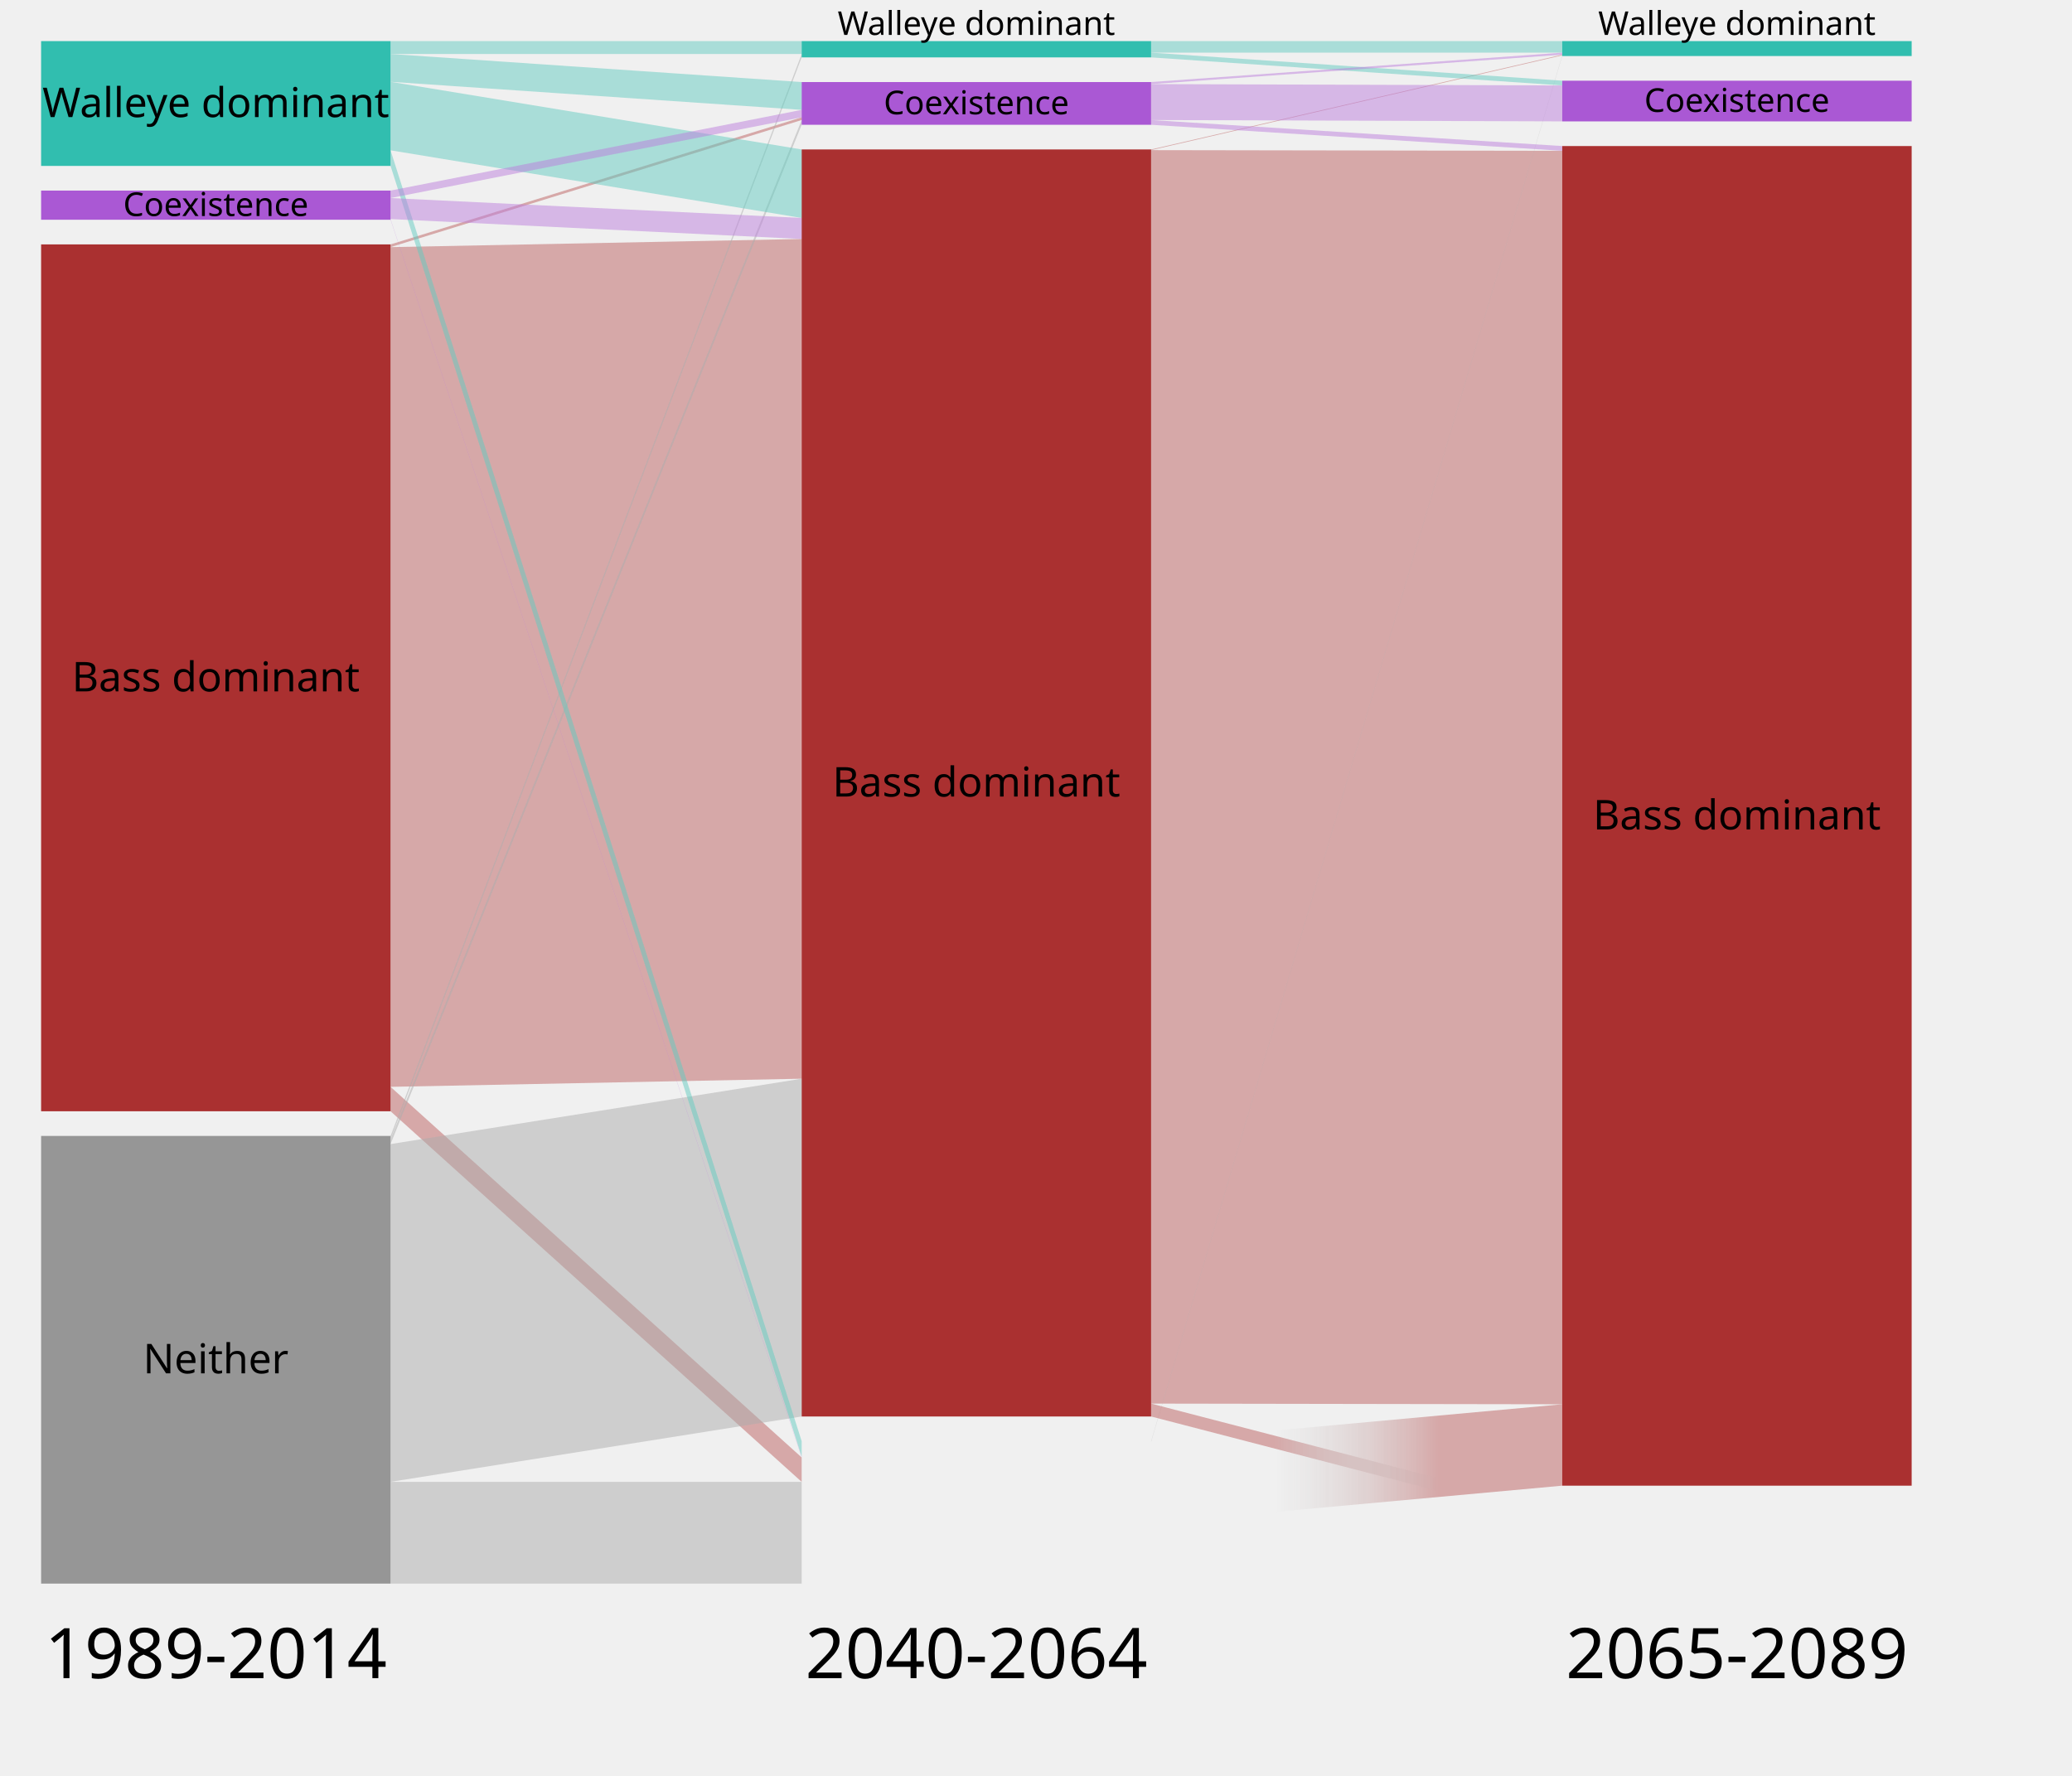
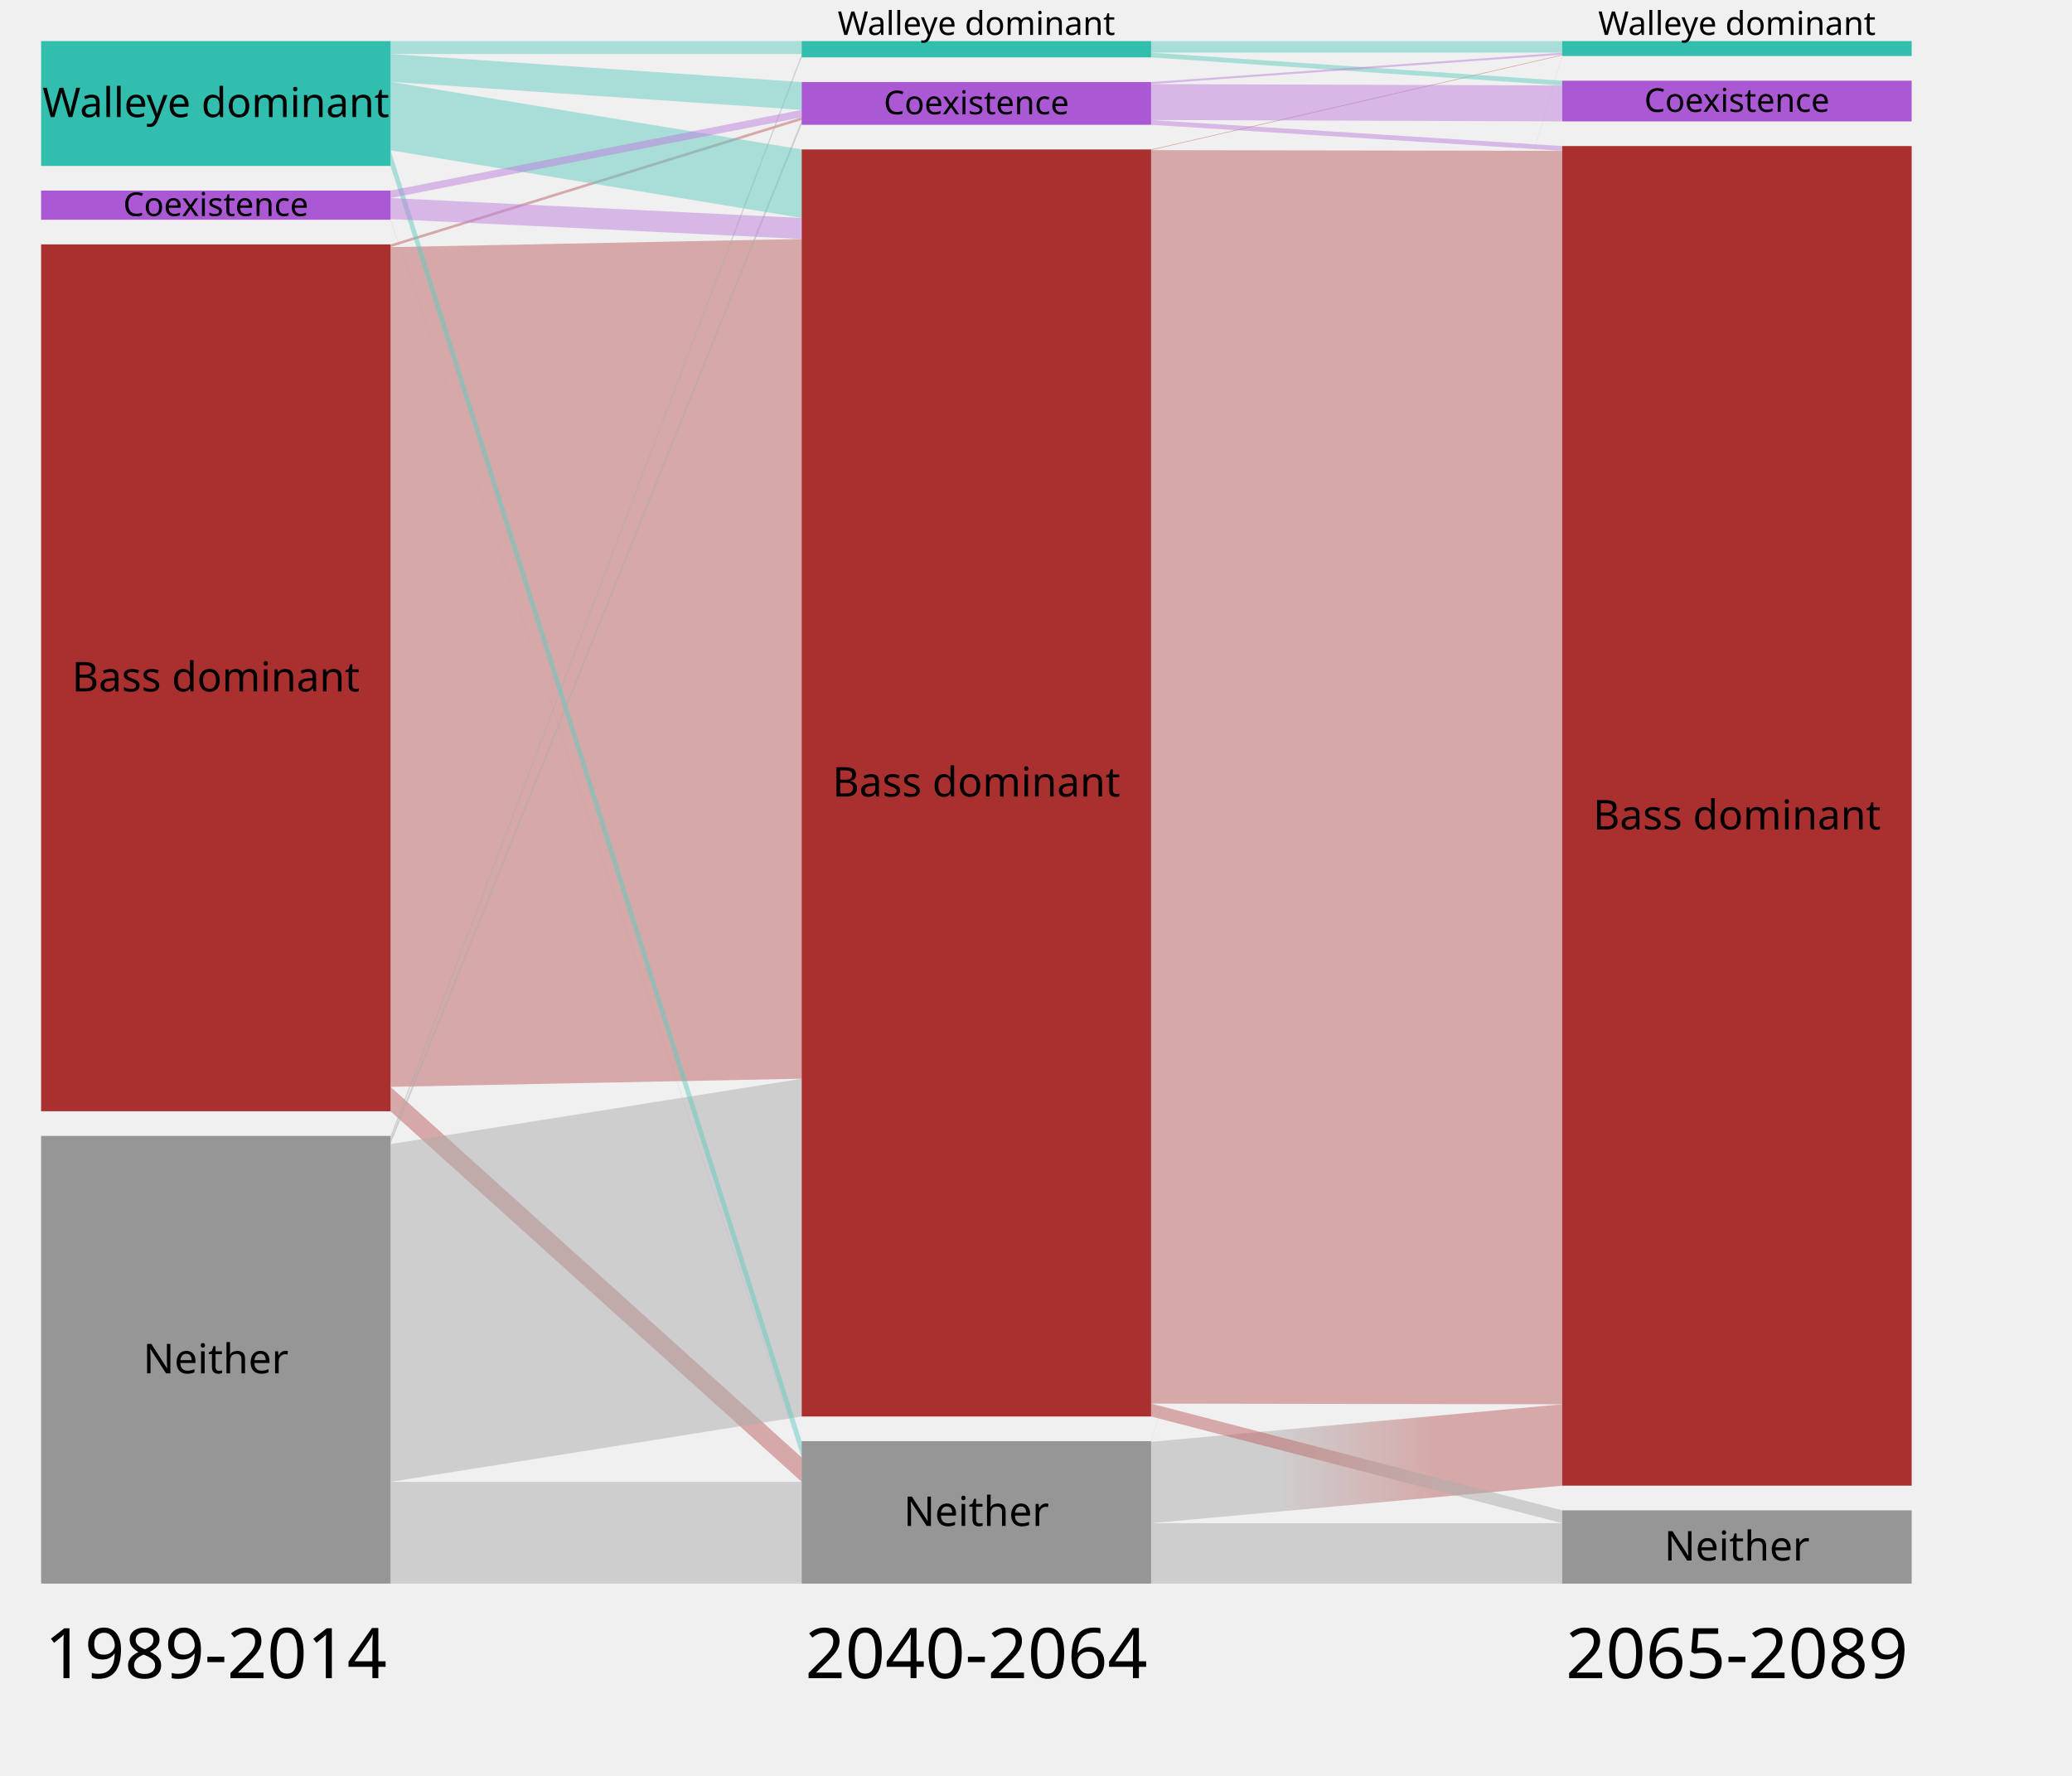
<svg xmlns="http://www.w3.org/2000/svg" version="1.1" preserveAspectRatio="xMinYMin meet" viewBox="0 0 1008 864">
  <style>
.hidden {
opacity:0;
}
path, .bin {
        -webkit-transition: 0.25s ease-in-out;
        -moz-transition: 0.25s ease-in-out;
        -o-transition: 0.25s ease-in-out;
        transition: 0.25s ease-in-out;
    }
  text {
		  font-size: 16px;
		  cursor: default;
		  font-family: Tahoma, Geneva, sans-serif;
          }
                  .big-text{
font-size: 34px;
                  }
.medium-text{
font-size: 20px;
                  }
                  </style>
  <defs>
    <linearGradient id="neither-bass-grad" x1="0%" y1="0%" x2="100%" y2="0%">
-       <stop offset="0%" style="stop-color:grey;stop-opacity:0" />
-       <stop offset="30%" style="stop-color:grey;stop-opacity:0" />
+       <stop offset="0%" style="stop-color:grey;stop-opacity:1" />
+       <stop offset="30%" style="stop-color:grey;stop-opacity:1" />
      <stop offset="70%" style="stop-color:#990000;stop-opacity:1" />
      <stop offset="100%" style="stop-color:#990000;stop-opacity:1" />
    </linearGradient>
    <linearGradient id="bass-neither-grad" x1="0%" y1="0%" x2="100%" y2="0%">
      <stop offset="0%" style="stop-color:#990000;stop-opacity:1" />
      <stop offset="30%" style="stop-color:#990000;stop-opacity:1" />
-       <stop offset="70%" style="stop-color:grey;stop-opacity:0" />
-       <stop offset="100%" style="stop-color:grey;stop-opacity:0" />
+       <stop offset="70%" style="stop-color:grey;stop-opacity:1" />
+       <stop offset="100%" style="stop-color:grey;stop-opacity:1" />
    </linearGradient>
  </defs>
  <g id="early" transform="translate(20,20)">
    <rect width="170" class="bin" height="60.72" y="0" fill="#01b29F" opacity="0.8" id="X1989.2014-Walleye" />
    <text class="medium-text" x="85" y="30.36" dy="0.33em" fill="black" stroke="none" text-anchor="middle">Walleye dominant</text>
    <rect width="170" class="bin" height="14.19" y="72.72" fill="#9932CD" opacity="0.8" id="X1989.2014-Coexistence" />
    <text x="85" y="79.815" dy="0.33em" fill="black" stroke="none" text-anchor="middle">Coexistence</text>
    <rect width="170" class="bin" height="421.74" y="98.91" fill="#990000" opacity="0.8" id="X1989.2014-Bass" />
    <text class="medium-text" x="85" y="309.78" dy="0.33em" fill="black" stroke="none" text-anchor="middle">Bass dominant</text>
    <rect width="170" class="bin" height="217.8" y="532.65" fill="grey" opacity="0.8" id="X1989.2014-Neither" />
    <text class="medium-text" x="85" y="641.55" dy="0.33em" fill="black" stroke="none" text-anchor="middle">Neither</text>
    <text x="85" dy="1em" class="big-text" y="762.45" fill="black" stroke="none" text-anchor="middle">1989-2014</text>
  </g>
  <g id="mid" transform="translate(390,20)">
    <rect width="170" class="bin" height="7.92" y="0" fill="#01b29F" opacity="0.8" id="X2040.2064-Walleye" />
    <text x="85" y="0" dy="-3" fill="black" stroke="none" text-anchor="middle">Walleye dominant</text>
    <rect width="170" class="bin" height="20.79" y="19.92" fill="#9932CD" opacity="0.8" id="X2040.2064-Coexistence" />
    <text x="85" y="30.315" dy="0.33em" fill="black" stroke="none" text-anchor="middle">Coexistence</text>
    <rect width="170" class="bin" height="616.44" y="52.71" fill="#990000" opacity="0.8" id="X2040.2064-Bass" />
    <text class="medium-text" x="85" y="360.93" dy="0.33em" fill="black" stroke="none" text-anchor="middle">Bass dominant</text>
+     <rect width="170" class="bin" height="69.3" y="681.15" fill="grey" opacity="0.8" id="X2040.2064-Neither" />
+     <text class="medium-text" x="85" y="715.8" dy="0.33em" fill="black" stroke="none" text-anchor="middle">Neither</text>
    <text x="85" dy="1em" class="big-text" y="762.45" fill="black" stroke="none" text-anchor="middle">2040-2064</text>
  </g>
  <g id="late" transform="translate(760,20)">
    <rect width="170" class="bin" height="7.26" y="0" fill="#01b29F" opacity="0.8" id="X2065.2089-Walleye" />
    <text x="85" y="0" dy="-3" fill="black" stroke="none" text-anchor="middle">Walleye dominant</text>
    <rect width="170" class="bin" height="19.8" y="19.26" fill="#9932CD" opacity="0.8" id="X2065.2089-Coexistence" />
    <text x="85" y="29.16" dy="0.33em" fill="black" stroke="none" text-anchor="middle">Coexistence</text>
    <rect width="170" class="bin" height="651.75" y="51.06" fill="#990000" opacity="0.8" id="X2065.2089-Bass" />
    <text class="medium-text" x="85" y="376.935" dy="0.33em" fill="black" stroke="none" text-anchor="middle">Bass dominant</text>
+     <rect width="170" class="bin" height="35.64" y="714.81" fill="grey" opacity="0.8" id="X2065.2089-Neither" />
+     <text class="medium-text" x="85" y="732.63" dy="0.33em" fill="black" stroke="none" text-anchor="middle">Neither</text>
    <text x="85" dy="1em" class="big-text" y="762.45" fill="black" stroke="none" text-anchor="middle">2065-2089</text>
  </g>
  <g opacity="0.6" id="X1989.2014-arrow" transform="translate(20,20)">
    <path d="M170,100.23 L370,38.4 v-1.32 L170,98.91" fill="#990000" stroke="none" opacity="0.5" id="X1989.2014-Bass-Coexistence" />
    <path d="M170,508.77 L370,504.81 v-408.54 L170,100.23" fill="#990000" stroke="none" opacity="0.5" id="X1989.2014-Bass-Bass" />
    <path d="M170,520.65 L370,700.95 v-11.88 L170,508.77" fill="#990000" stroke="none" opacity="0.5" id="X1989.2014-Bass-Neither" />
    <path d="M170,534.3 L370,7.92 v-1.65 L170,532.65" fill="grey" stroke="none" opacity="0.5" id="X1989.2014-Neither-Walleye" />
    <path d="M170,536.61 L370,40.71 v-2.31 L170,534.3" fill="grey" stroke="none" opacity="0.5" id="X1989.2014-Neither-Coexistence" />
    <path d="M170,700.95 L370,669.15 v-164.34 L170,536.61" fill="grey" stroke="none" opacity="0.5" id="X1989.2014-Neither-Bass" />
    <path d="M170,750.45 L370,750.45 v-49.5 L170,700.95" fill="grey" stroke="none" opacity="0.5" id="X1989.2014-Neither-Neither" />
    <path d="M170,6.27 L370,6.27 v-6.27 L170,0" fill="#01b29F" stroke="none" opacity="0.5" id="X1989.2014-Walleye-Walleye" />
    <path d="M170,19.8 L370,33.45 v-13.53 L170,6.27" fill="#01b29F" stroke="none" opacity="0.5" id="X1989.2014-Walleye-Coexistence" />
    <path d="M170,53.13 L370,86.04 v-33.33 L170,19.8" fill="#01b29F" stroke="none" opacity="0.5" id="X1989.2014-Walleye-Bass" />
    <path d="M170,60.72 L370,688.74 v-7.59 L170,53.13" fill="#01b29F" stroke="none" opacity="0.5" id="X1989.2014-Walleye-Neither" />
    <path d="M170,76.35 L370,37.08 v-3.63 L170,72.72" fill="#9932CD" stroke="none" opacity="0.5" id="X1989.2014-Coexistence-Coexistence" />
    <path d="M170,86.58 L370,96.27 v-10.23 L170,76.35" fill="#9932CD" stroke="none" opacity="0.5" id="X1989.2014-Coexistence-Bass" />
    <path d="M170,86.91 L370,689.07 v-0.33 L170,86.58" fill="#9932CD" stroke="none" opacity="0.5" id="X1989.2014-Coexistence-Neither" />
  </g>
  <g opacity="0.6" id="X2040.2064-arrow" transform="translate(390,20)">
    <path d="M170,53.04 L370,6.93 v-0.33 L170,52.71" fill="#990000" stroke="none" opacity="0.5" id="X2040.2064-Bass-Walleye" />
    <path d="M170,662.88 L370,663.21 v-609.84 L170,53.04" fill="#990000" stroke="none" opacity="0.5" id="X2040.2064-Bass-Bass" />
    <path d="M170,681.48 L370,7.26 v-0.33 L170,681.15" fill="grey" stroke="none" opacity="0.5" id="X2040.2064-Neither-Walleye" />
    <path d="M170,721.08 L370,702.81 v-39.6 L170,681.48" fill="url(#neither-bass-grad)" stroke="none" opacity="0.5" id="X2040.2064-Neither-Bass" />
+     <path d="M170,750.45 L370,750.45 v-29.37 L170,721.08" fill="grey" stroke="none" opacity="0.5" id="X2040.2064-Neither-Neither" />
    <path d="M170,5.61 L370,5.61 v-5.61 L170,0" fill="#01b29F" stroke="none" opacity="0.5" id="X2040.2064-Walleye-Walleye" />
    <path d="M170,7.92 L370,21.57 v-2.31 L170,5.61" fill="#01b29F" stroke="none" opacity="0.5" id="X2040.2064-Walleye-Coexistence" />
    <path d="M170,20.91 L370,6.6 v-0.99 L170,19.92" fill="#9932CD" stroke="none" opacity="0.5" id="X2040.2064-Coexistence-Walleye" />
    <path d="M170,38.4 L370,39.06 v-17.49 L170,20.91" fill="#9932CD" stroke="none" opacity="0.5" id="X2040.2064-Coexistence-Coexistence" />
    <path d="M170,40.71 L370,53.37 v-2.31 L170,38.4" fill="#9932CD" stroke="none" opacity="0.5" id="X2040.2064-Coexistence-Bass" />
    <path d="M170,669.15 L370,721.08 v-6.27 L170,662.88" fill="url(#bass-neither-grad)" stroke="none" opacity="0.5" id="X2040.2064-Bass-Neither" />
  </g>
  <rect id="tooltip_bg" rx="2.5" ry="2.5" width="55" height="22" fill="white" stroke-width="0.5" stroke="#696969" class="hidden" />
  <text id="tooltip" dy="-5" stroke="none" fill="#000000" text-anchor="begin" class="sub-label"> </text>
  <g id="mouseover-arrows" opacity="0">
    <g id="X1989.2014-arrow-blank" transform="translate(20,20)">
      <path d="M170,100.23 L370,38.4 v-3 L170,97.23" fill="#990000" />
      <path d="M170,508.77 L370,504.81 v-408.54 L170,100.23" fill="#990000" />
      <path d="M170,520.65 L370,700.95 v-11.88 L170,508.77" fill="#990000" />
      <path d="M170,534.3 L370,7.92 v-3 L170,531.3" fill="grey" />
      <path d="M170,536.61 L370,40.71 v-3 L170,533.61" fill="grey" />
      <path d="M170,700.95 L370,669.15 v-164.34 L170,536.61" fill="grey" />
      <path d="M170,750.45 L370,750.45 v-49.5 L170,700.95" fill="grey" />
      <path d="M170,6.27 L370,6.27 v-6.27 L170,0" fill="#01b29F" />
      <path d="M170,19.8 L370,33.45 v-13.53 L170,6.27" fill="#01b29F" />
      <path d="M170,53.13 L370,86.04 v-33.33 L170,19.8" fill="#01b29F" />
      <path d="M170,60.72 L370,688.74 v-7.59 L170,53.13" fill="#01b29F" />
      <path d="M170,76.35 L370,37.08 v-3.63 L170,72.72" fill="#9932CD" />
      <path d="M170,86.58 L370,96.27 v-10.23 L170,76.35" fill="#9932CD" />
      <path d="M170,86.91 L370,689.07 v-3 L170,83.91" fill="#9932CD" />
    </g>
    <g id="X2040.2064-arrow-blank" transform="translate(390,20)">
      <path d="M170,53.04 L370,6.93 v-3 L170,50.04" fill="#990000" />
      <path d="M170,662.88 L370,663.21 v-609.84 L170,53.04" fill="#990000" />
      <path d="M170,669.15 L370,721.08 v-6.27 L170,662.88" fill="#990000" />
      <path d="M170,681.48 L370,7.26 v-3 L170,678.48" fill="grey" />
      <path d="M170,721.08 L370,702.81 v-39.6 L170,681.48" fill="grey" />
+       <path d="M170,750.45 L370,750.45 v-29.37 L170,721.08" fill="grey" />
      <path d="M170,5.61 L370,5.61 v-5.61 L170,0" fill="#01b29F" />
      <path d="M170,7.92 L370,21.57 v-3 L170,4.92" fill="#01b29F" />
      <path d="M170,20.91 L370,6.6 v-3 L170,17.91" fill="#9932CD" />
      <path d="M170,38.4 L370,39.06 v-17.49 L170,20.91" fill="#9932CD" />
      <path d="M170,40.71 L370,53.37 v-3 L170,37.71" fill="#9932CD" />
    </g>
  </g>
  <g id="mouseover-periods" opacity="0">
    <g id="early-blank" transform="translate(20,20)">
      <rect width="170" height="60.72" y="0" />
      <rect width="170" height="14.19" y="72.72" />
      <rect width="170" height="421.74" y="98.91" />
      <rect width="170" height="217.8" y="532.65" />
    </g>
    <g id="mid-blank" transform="translate(390,20)">
      <rect width="170" height="7.92" y="0" />
      <rect width="170" height="20.79" y="19.92" />
      <rect width="170" height="616.44" y="52.71" />
      <rect width="170" height="69.3" y="681.15" />
    </g>
    <g id="late-blank" transform="translate(760,20)">
      <rect width="170" height="7.26" y="0" />
      <rect width="170" height="19.8" y="19.26" />
      <rect width="170" height="651.75" y="51.06" />
      <rect width="170" height="35.64" y="714.81" />
    </g>
  </g>
</svg>
